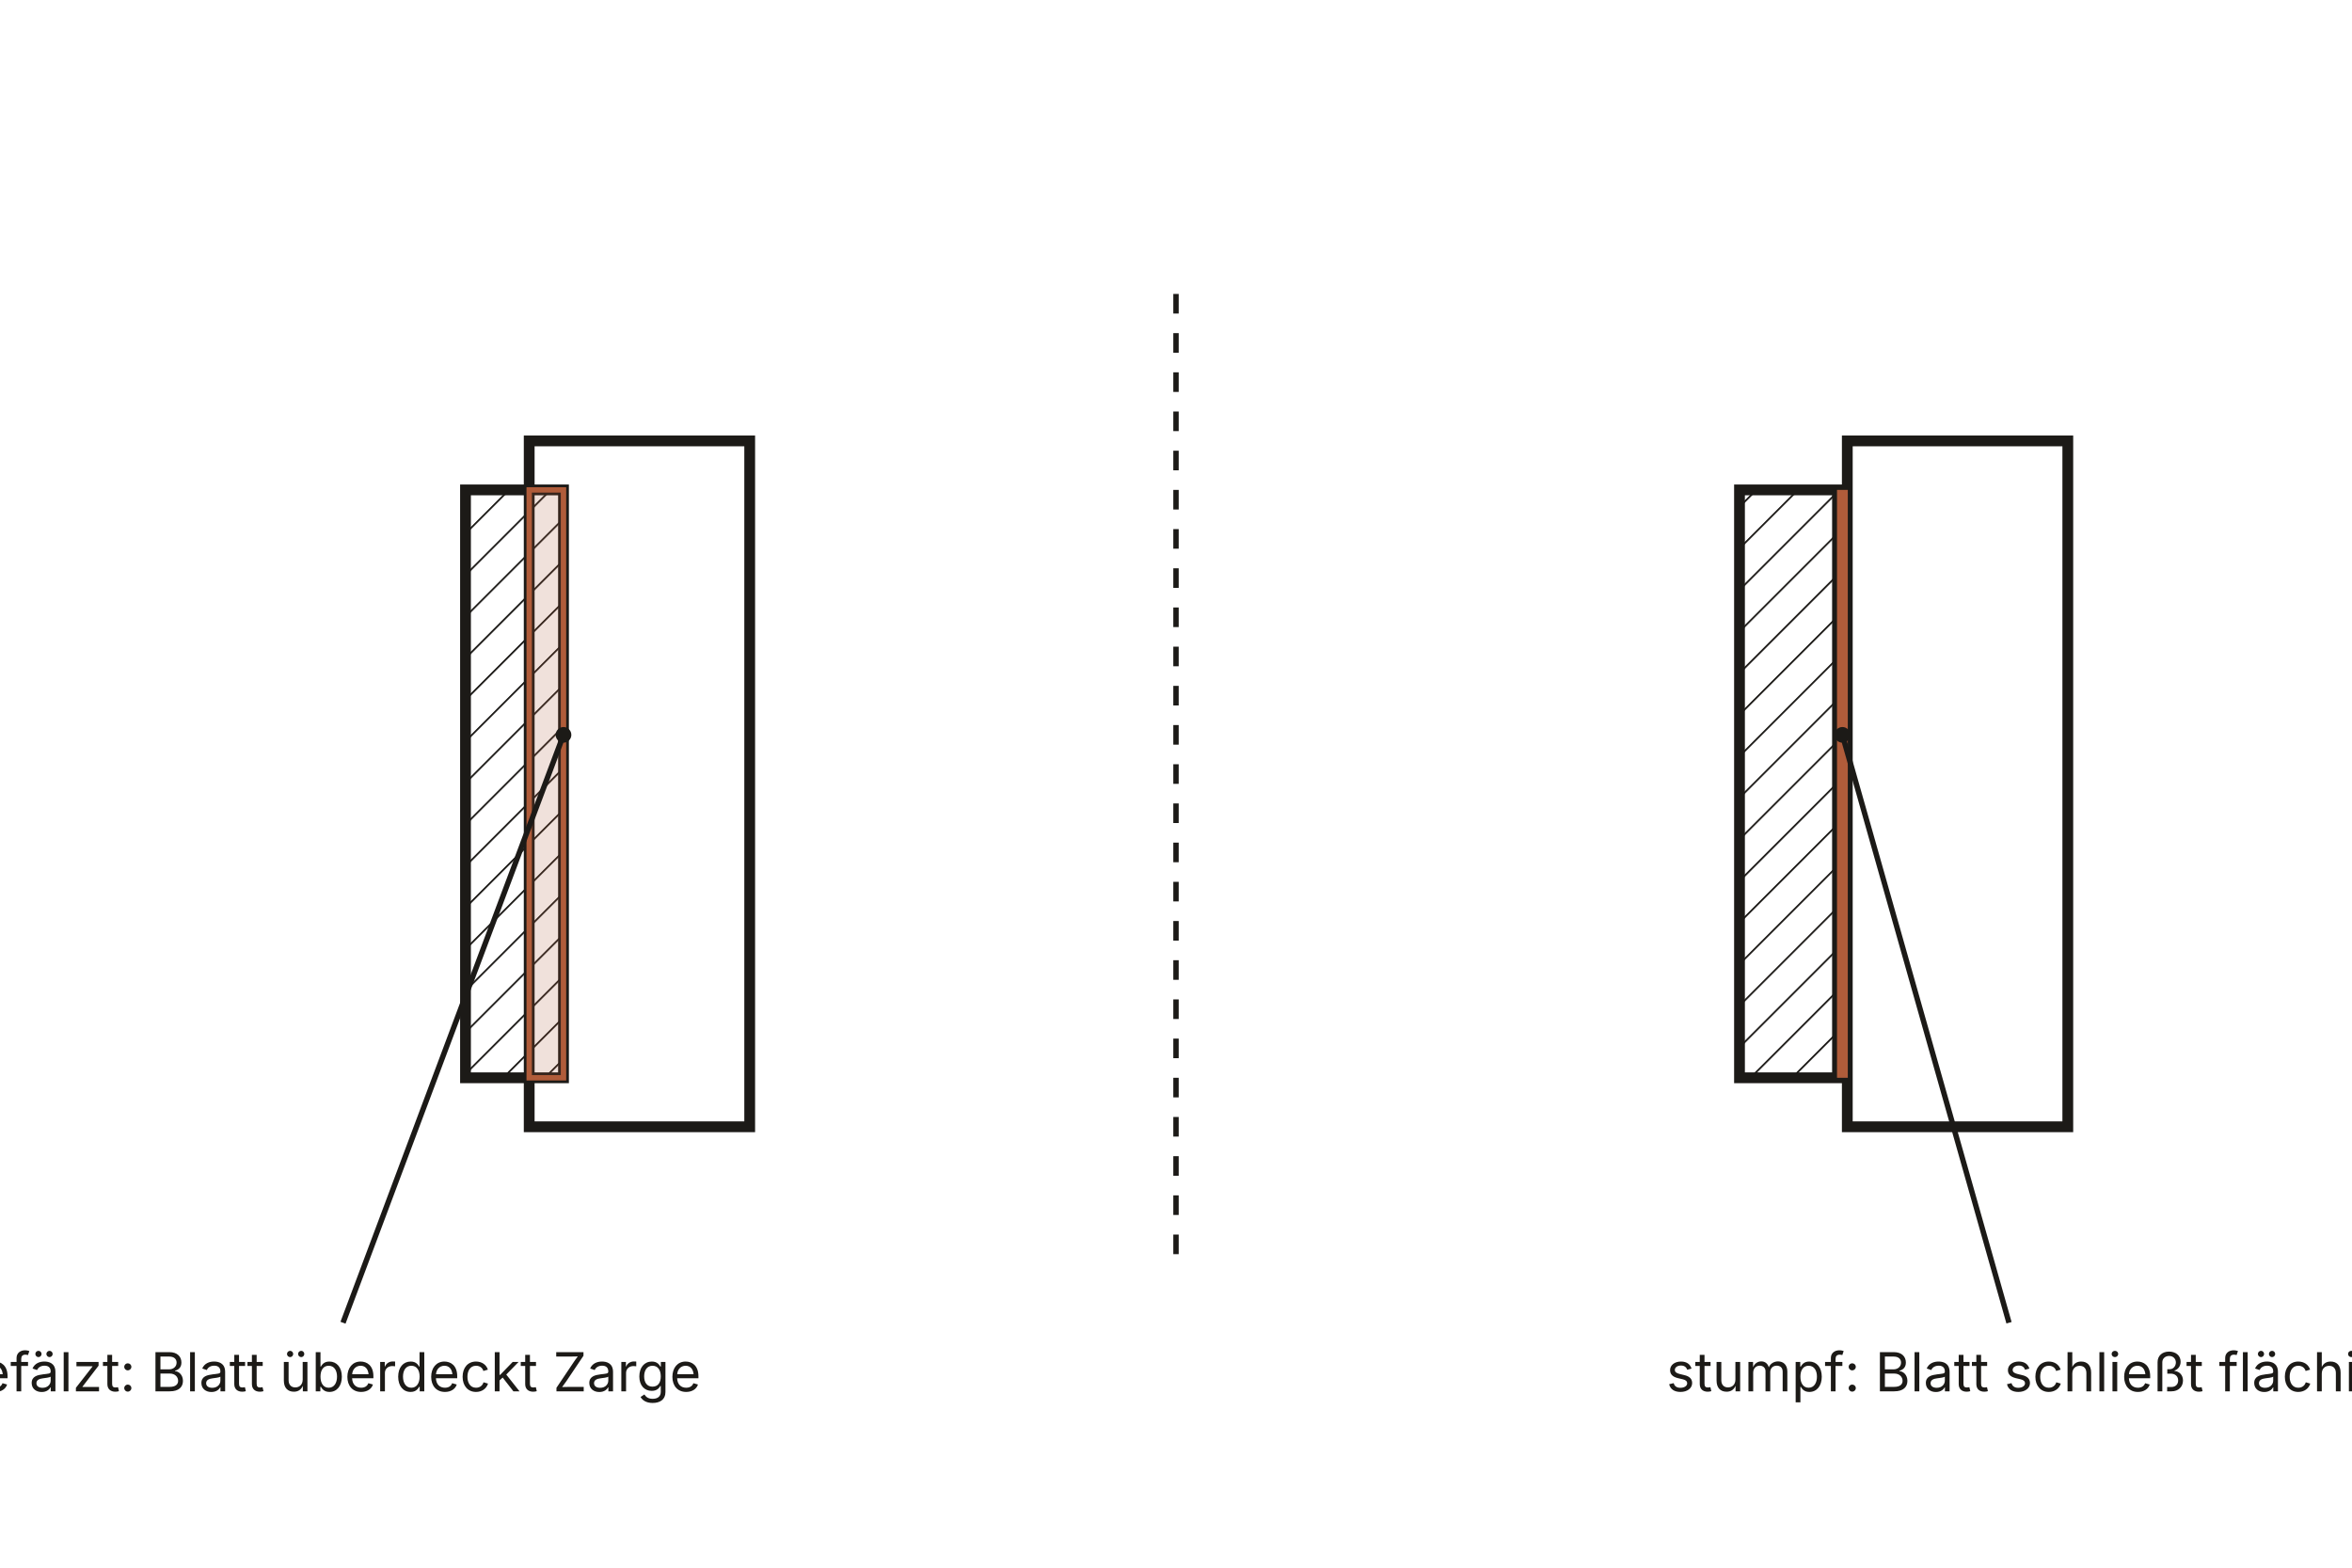
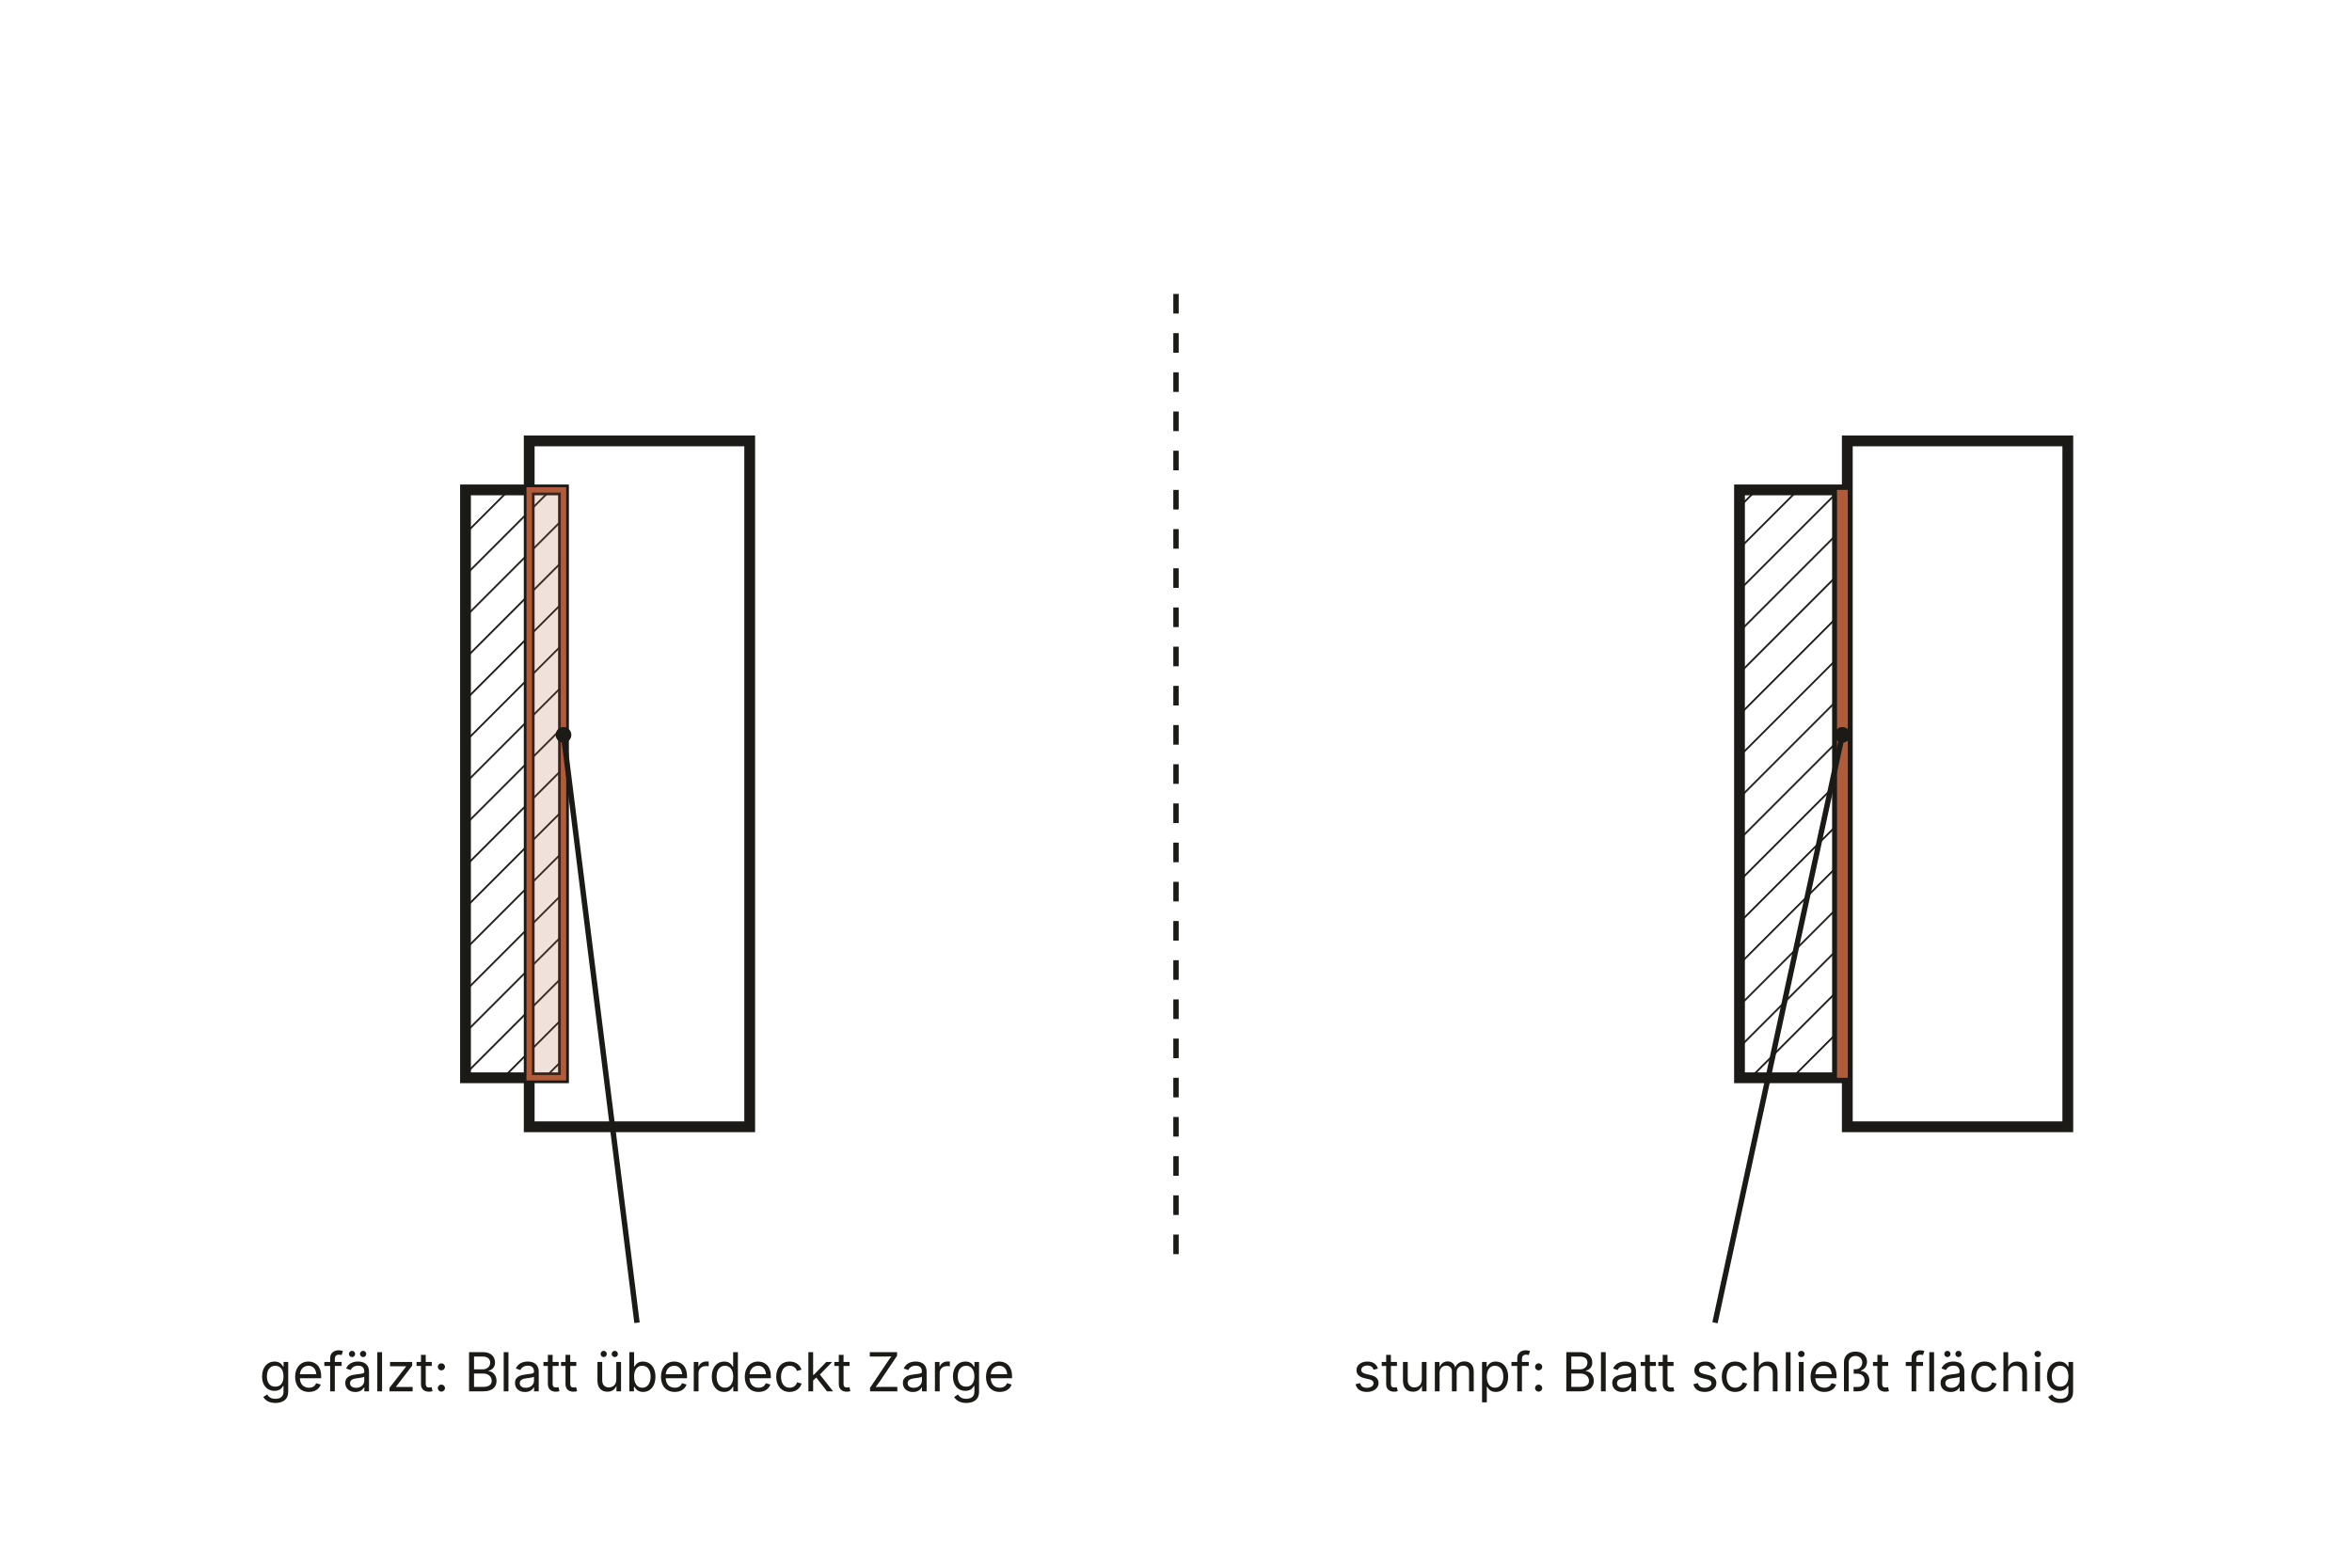
<svg xmlns="http://www.w3.org/2000/svg" viewBox="0 0 480 320" role="img" aria-label="Zwei Schnitte: gefälztes Türblatt im Vergleich zu stumpf einschlagendem Türblatt">
  <defs>
    <pattern id="schraffur" width="6" height="6" patternTransform="rotate(45)" patternUnits="userSpaceOnUse">
      <line x1="0" y1="0" x2="0" y2="6" stroke="#1c1a17" stroke-width="0.7" />
    </pattern>
  </defs>
  <line x1="240" y1="60" x2="240" y2="260" stroke="#1c1a17" stroke-width="1.1" stroke-dasharray="4 4" />
  <rect x="95" y="100" width="20" height="120" fill="url(#schraffur)" stroke="#1c1a17" stroke-width="2.2" />
  <rect x="108" y="90" width="45" height="140" fill="none" stroke="#1c1a17" stroke-width="2.2" />
  <rect x="108" y="100" width="7" height="120" fill="#b05c3a" fill-opacity="0.18" stroke="#b05c3a" stroke-width="1.1" />
  <rect x="355" y="100" width="20" height="120" fill="url(#schraffur)" stroke="#1c1a17" stroke-width="2.2" />
  <rect x="377" y="90" width="45" height="140" fill="none" stroke="#1c1a17" stroke-width="2.2" />
  <line x1="376" y1="100" x2="376" y2="220" stroke="#b05c3a" stroke-width="2.2" />
-   <line x1="115" y1="150" x2="70" y2="270" stroke="#1c1a17" stroke-width="1.1" />
+   <line x1="115" y1="150" x2="130" y2="270" stroke="#1c1a17" stroke-width="1.1" />
  <circle cx="115" cy="150" r="1.6" fill="#1c1a17" />
-   <text x="66" y="284" text-anchor="middle" font-family="-apple-system,sans-serif" font-size="11" fill="#1c1a17">gefälzt: Blatt überdeckt Zarge</text>
-   <line x1="376" y1="150" x2="410" y2="270" stroke="#1c1a17" stroke-width="1.1" />
+   <text x="130" y="284" text-anchor="middle" font-family="-apple-system,sans-serif" font-size="11" fill="#1c1a17">gefälzt: Blatt überdeckt Zarge</text>
+   <line x1="376" y1="150" x2="350" y2="270" stroke="#1c1a17" stroke-width="1.1" />
  <circle cx="376" cy="150" r="1.6" fill="#1c1a17" />
-   <text x="414" y="284" text-anchor="middle" font-family="-apple-system,sans-serif" font-size="11" fill="#1c1a17">stumpf: Blatt schließt flächig</text>
+   <text x="350" y="284" text-anchor="middle" font-family="-apple-system,sans-serif" font-size="11" fill="#1c1a17">stumpf: Blatt schließt flächig</text>
</svg>
